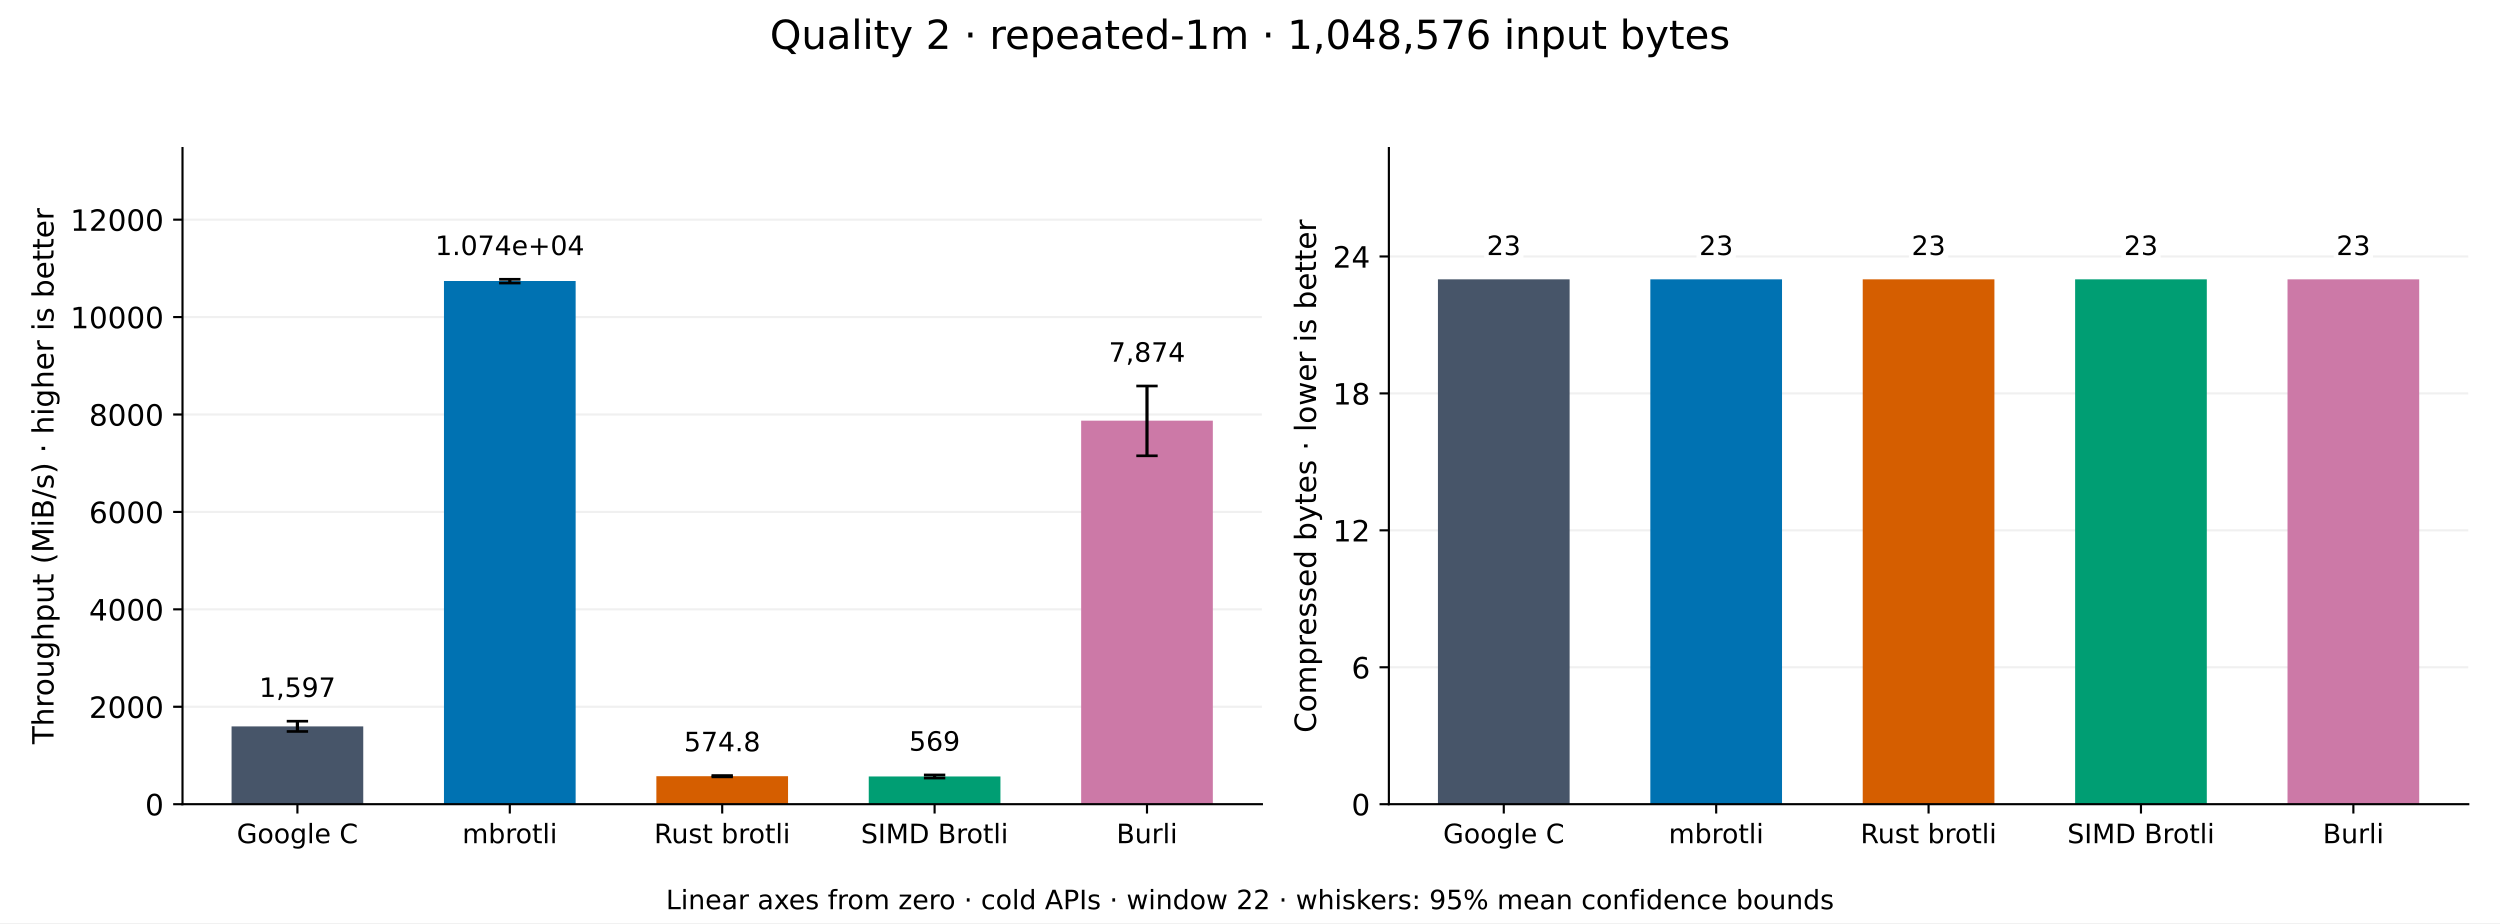
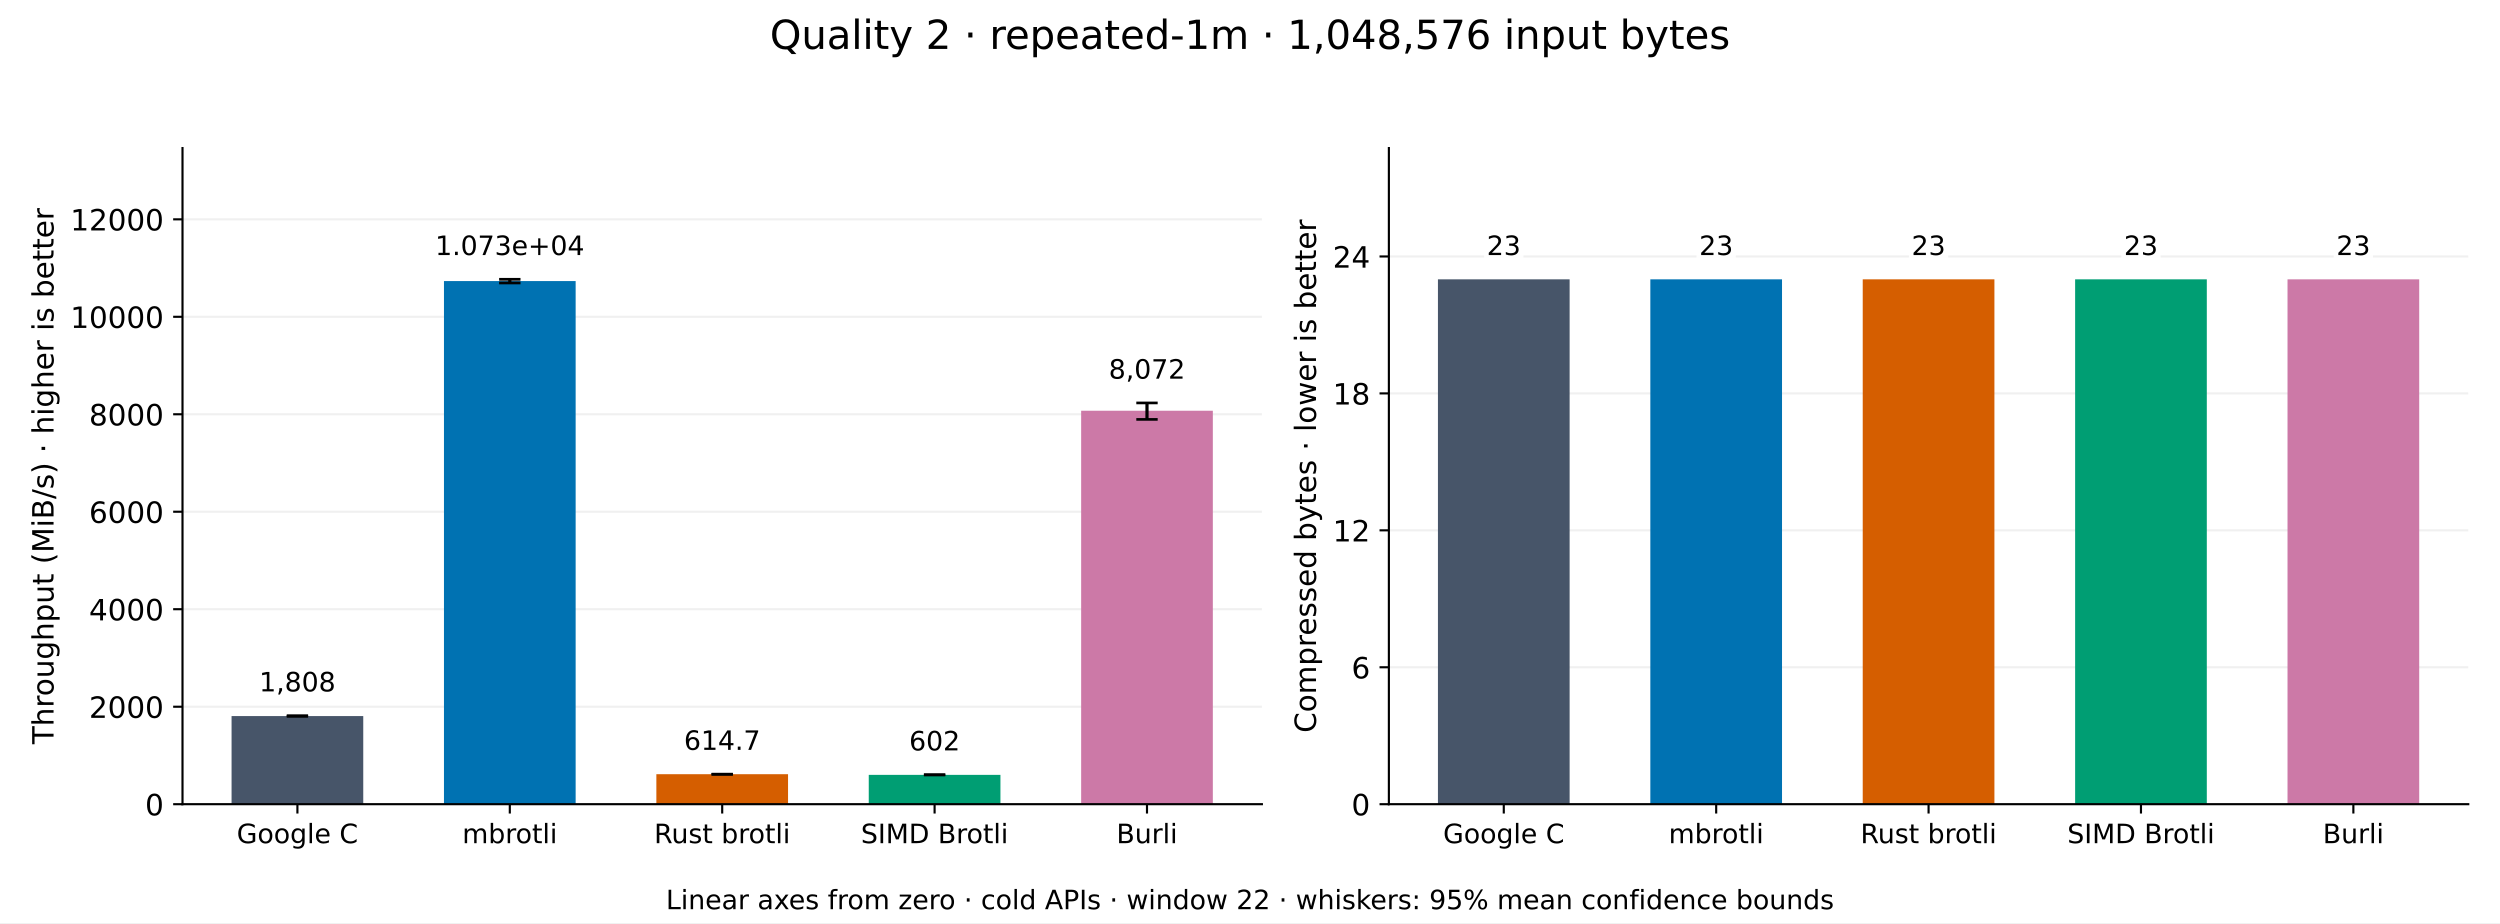
<svg xmlns="http://www.w3.org/2000/svg" xmlns:xlink="http://www.w3.org/1999/xlink" width="936pt" height="345.6pt" viewBox="0 0 936 345.6" version="1.1">
  <defs>
    <style type="text/css">*{stroke-linejoin: round; stroke-linecap: butt}</style>
  </defs>
  <g id="figure_1">
    <g id="patch_1">
      <path d="M 0 345.6 L 936 345.6 L 936 0 L 0 0 z " style="fill: #ffffff" />
    </g>
    <g id="axes_1">
      <g id="patch_2">
        <path d="M 68.33 301.088 L 472.455 301.088 L 472.455 55.44 L 68.33 55.44 z " style="fill: #ffffff" />
      </g>
      <g id="matplotlib.axis_1">
        <g id="xtick_1">
          <g id="line2d_1">
            <defs>
              <path id="m3d63aaa0ea" d="M 0 0 L 0 3.5 " style="stroke: #000000; stroke-width: 0.8" />
            </defs>
            <g>
              <use xlink:href="#m3d63aaa0ea" x="111.351" y="301.088" style="stroke: #000000; stroke-width: 0.8" />
            </g>
          </g>
          <g id="text_1">
            <text style="font-size: 10px; font-family: 'DejaVu Sans', 'Bitstream Vera Sans', 'Computer Modern Sans Serif', 'Lucida Grande', 'Verdana', 'Geneva', 'Lucid', 'Arial', 'Helvetica', 'Avant Garde', sans-serif; text-anchor: middle" x="111.351" y="315.686" transform="rotate(-0 111.3508 315.6864)">Google C</text>
          </g>
        </g>
        <g id="xtick_2">
          <g id="line2d_2">
            <g>
              <use xlink:href="#m3d63aaa0ea" x="190.872" y="301.088" style="stroke: #000000; stroke-width: 0.8" />
            </g>
          </g>
          <g id="text_2">
            <text style="font-size: 10px; font-family: 'DejaVu Sans', 'Bitstream Vera Sans', 'Computer Modern Sans Serif', 'Lucida Grande', 'Verdana', 'Geneva', 'Lucid', 'Arial', 'Helvetica', 'Avant Garde', sans-serif; text-anchor: middle" x="190.872" y="315.686" transform="rotate(-0 190.8716 315.6864)">mbrotli</text>
          </g>
        </g>
        <g id="xtick_3">
          <g id="line2d_3">
            <g>
              <use xlink:href="#m3d63aaa0ea" x="270.392" y="301.088" style="stroke: #000000; stroke-width: 0.8" />
            </g>
          </g>
          <g id="text_3">
            <text style="font-size: 10px; font-family: 'DejaVu Sans', 'Bitstream Vera Sans', 'Computer Modern Sans Serif', 'Lucida Grande', 'Verdana', 'Geneva', 'Lucid', 'Arial', 'Helvetica', 'Avant Garde', sans-serif; text-anchor: middle" x="270.392" y="315.686" transform="rotate(-0 270.3925 315.6864)">Rust brotli</text>
          </g>
        </g>
        <g id="xtick_4">
          <g id="line2d_4">
            <g>
              <use xlink:href="#m3d63aaa0ea" x="349.913" y="301.088" style="stroke: #000000; stroke-width: 0.8" />
            </g>
          </g>
          <g id="text_4">
            <text style="font-size: 10px; font-family: 'DejaVu Sans', 'Bitstream Vera Sans', 'Computer Modern Sans Serif', 'Lucida Grande', 'Verdana', 'Geneva', 'Lucid', 'Arial', 'Helvetica', 'Avant Garde', sans-serif; text-anchor: middle" x="349.913" y="315.686" transform="rotate(-0 349.9134 315.6864)">SIMD Brotli</text>
          </g>
        </g>
        <g id="xtick_5">
          <g id="line2d_5">
            <g>
              <use xlink:href="#m3d63aaa0ea" x="429.434" y="301.088" style="stroke: #000000; stroke-width: 0.8" />
            </g>
          </g>
          <g id="text_5">
            <text style="font-size: 10px; font-family: 'DejaVu Sans', 'Bitstream Vera Sans', 'Computer Modern Sans Serif', 'Lucida Grande', 'Verdana', 'Geneva', 'Lucid', 'Arial', 'Helvetica', 'Avant Garde', sans-serif; text-anchor: middle" x="429.434" y="315.686" transform="rotate(-0 429.4342 315.6864)">Burli</text>
          </g>
        </g>
      </g>
      <g id="matplotlib.axis_2">
        <g id="ytick_1">
          <g id="line2d_6">
            <path d="M 68.33 301.088 L 472.455 301.088 " clip-path="url(#pef6c28fa15)" style="fill: none; stroke: #b0b0b0; stroke-opacity: 0.18; stroke-width: 0.8; stroke-linecap: square" />
          </g>
          <g id="line2d_7">
            <defs>
              <path id="mb6c034703b" d="M 0 0 L -3.5 0 " style="stroke: #000000; stroke-width: 0.8" />
            </defs>
            <g>
              <use xlink:href="#mb6c034703b" x="68.33" y="301.088" style="stroke: #000000; stroke-width: 0.8" />
            </g>
          </g>
          <g id="text_6">
            <text style="font-size: 11px; font-family: 'DejaVu Sans', 'Bitstream Vera Sans', 'Computer Modern Sans Serif', 'Lucida Grande', 'Verdana', 'Geneva', 'Lucid', 'Arial', 'Helvetica', 'Avant Garde', sans-serif; text-anchor: end" x="61.33" y="305.267" transform="rotate(-0 61.33 305.2671)">0</text>
          </g>
        </g>
        <g id="ytick_2">
          <g id="line2d_8">
-             <path d="M 68.33 264.613 L 472.455 264.613 " clip-path="url(#pef6c28fa15)" style="fill: none; stroke: #b0b0b0; stroke-opacity: 0.18; stroke-width: 0.8; stroke-linecap: square" />
+             <path d="M 68.33 264.591 L 472.455 264.591 " clip-path="url(#pef6c28fa15)" style="fill: none; stroke: #b0b0b0; stroke-opacity: 0.18; stroke-width: 0.8; stroke-linecap: square" />
          </g>
          <g id="line2d_9">
            <g>
-               <use xlink:href="#mb6c034703b" x="68.33" y="264.613" style="stroke: #000000; stroke-width: 0.8" />
+               <use xlink:href="#mb6c034703b" x="68.33" y="264.591" style="stroke: #000000; stroke-width: 0.8" />
            </g>
          </g>
          <g id="text_7">
-             <text style="font-size: 11px; font-family: 'DejaVu Sans', 'Bitstream Vera Sans', 'Computer Modern Sans Serif', 'Lucida Grande', 'Verdana', 'Geneva', 'Lucid', 'Arial', 'Helvetica', 'Avant Garde', sans-serif; text-anchor: end" x="61.33" y="268.792" transform="rotate(-0 61.33 268.7924)">2000</text>
+             <text style="font-size: 11px; font-family: 'DejaVu Sans', 'Bitstream Vera Sans', 'Computer Modern Sans Serif', 'Lucida Grande', 'Verdana', 'Geneva', 'Lucid', 'Arial', 'Helvetica', 'Avant Garde', sans-serif; text-anchor: end" x="61.33" y="268.77" transform="rotate(-0 61.33 268.7703)">2000</text>
          </g>
        </g>
        <g id="ytick_3">
          <g id="line2d_10">
-             <path d="M 68.33 228.139 L 472.455 228.139 " clip-path="url(#pef6c28fa15)" style="fill: none; stroke: #b0b0b0; stroke-opacity: 0.18; stroke-width: 0.8; stroke-linecap: square" />
+             <path d="M 68.33 228.094 L 472.455 228.094 " clip-path="url(#pef6c28fa15)" style="fill: none; stroke: #b0b0b0; stroke-opacity: 0.18; stroke-width: 0.8; stroke-linecap: square" />
          </g>
          <g id="line2d_11">
            <g>
-               <use xlink:href="#mb6c034703b" x="68.33" y="228.139" style="stroke: #000000; stroke-width: 0.8" />
+               <use xlink:href="#mb6c034703b" x="68.33" y="228.094" style="stroke: #000000; stroke-width: 0.8" />
            </g>
          </g>
          <g id="text_8">
-             <text style="font-size: 11px; font-family: 'DejaVu Sans', 'Bitstream Vera Sans', 'Computer Modern Sans Serif', 'Lucida Grande', 'Verdana', 'Geneva', 'Lucid', 'Arial', 'Helvetica', 'Avant Garde', sans-serif; text-anchor: end" x="61.33" y="232.318" transform="rotate(-0 61.33 232.3176)">4000</text>
+             <text style="font-size: 11px; font-family: 'DejaVu Sans', 'Bitstream Vera Sans', 'Computer Modern Sans Serif', 'Lucida Grande', 'Verdana', 'Geneva', 'Lucid', 'Arial', 'Helvetica', 'Avant Garde', sans-serif; text-anchor: end" x="61.33" y="232.273" transform="rotate(-0 61.33 232.2735)">4000</text>
          </g>
        </g>
        <g id="ytick_4">
          <g id="line2d_12">
-             <path d="M 68.33 191.664 L 472.455 191.664 " clip-path="url(#pef6c28fa15)" style="fill: none; stroke: #b0b0b0; stroke-opacity: 0.18; stroke-width: 0.8; stroke-linecap: square" />
+             <path d="M 68.33 191.597 L 472.455 191.597 " clip-path="url(#pef6c28fa15)" style="fill: none; stroke: #b0b0b0; stroke-opacity: 0.18; stroke-width: 0.8; stroke-linecap: square" />
          </g>
          <g id="line2d_13">
            <g>
-               <use xlink:href="#mb6c034703b" x="68.33" y="191.664" style="stroke: #000000; stroke-width: 0.8" />
+               <use xlink:href="#mb6c034703b" x="68.33" y="191.597" style="stroke: #000000; stroke-width: 0.8" />
            </g>
          </g>
          <g id="text_9">
-             <text style="font-size: 11px; font-family: 'DejaVu Sans', 'Bitstream Vera Sans', 'Computer Modern Sans Serif', 'Lucida Grande', 'Verdana', 'Geneva', 'Lucid', 'Arial', 'Helvetica', 'Avant Garde', sans-serif; text-anchor: end" x="61.33" y="195.843" transform="rotate(-0 61.33 195.8429)">6000</text>
+             <text style="font-size: 11px; font-family: 'DejaVu Sans', 'Bitstream Vera Sans', 'Computer Modern Sans Serif', 'Lucida Grande', 'Verdana', 'Geneva', 'Lucid', 'Arial', 'Helvetica', 'Avant Garde', sans-serif; text-anchor: end" x="61.33" y="195.777" transform="rotate(-0 61.33 195.7766)">6000</text>
          </g>
        </g>
        <g id="ytick_5">
          <g id="line2d_14">
-             <path d="M 68.33 155.189 L 472.455 155.189 " clip-path="url(#pef6c28fa15)" style="fill: none; stroke: #b0b0b0; stroke-opacity: 0.18; stroke-width: 0.8; stroke-linecap: square" />
+             <path d="M 68.33 155.101 L 472.455 155.101 " clip-path="url(#pef6c28fa15)" style="fill: none; stroke: #b0b0b0; stroke-opacity: 0.18; stroke-width: 0.8; stroke-linecap: square" />
          </g>
          <g id="line2d_15">
            <g>
-               <use xlink:href="#mb6c034703b" x="68.33" y="155.189" style="stroke: #000000; stroke-width: 0.8" />
+               <use xlink:href="#mb6c034703b" x="68.33" y="155.101" style="stroke: #000000; stroke-width: 0.8" />
            </g>
          </g>
          <g id="text_10">
-             <text style="font-size: 11px; font-family: 'DejaVu Sans', 'Bitstream Vera Sans', 'Computer Modern Sans Serif', 'Lucida Grande', 'Verdana', 'Geneva', 'Lucid', 'Arial', 'Helvetica', 'Avant Garde', sans-serif; text-anchor: end" x="61.33" y="159.368" transform="rotate(-0 61.33 159.3681)">8000</text>
+             <text style="font-size: 11px; font-family: 'DejaVu Sans', 'Bitstream Vera Sans', 'Computer Modern Sans Serif', 'Lucida Grande', 'Verdana', 'Geneva', 'Lucid', 'Arial', 'Helvetica', 'Avant Garde', sans-serif; text-anchor: end" x="61.33" y="159.28" transform="rotate(-0 61.33 159.2798)">8000</text>
          </g>
        </g>
        <g id="ytick_6">
          <g id="line2d_16">
-             <path d="M 68.33 118.714 L 472.455 118.714 " clip-path="url(#pef6c28fa15)" style="fill: none; stroke: #b0b0b0; stroke-opacity: 0.18; stroke-width: 0.8; stroke-linecap: square" />
+             <path d="M 68.33 118.604 L 472.455 118.604 " clip-path="url(#pef6c28fa15)" style="fill: none; stroke: #b0b0b0; stroke-opacity: 0.18; stroke-width: 0.8; stroke-linecap: square" />
          </g>
          <g id="line2d_17">
            <g>
-               <use xlink:href="#mb6c034703b" x="68.33" y="118.714" style="stroke: #000000; stroke-width: 0.8" />
+               <use xlink:href="#mb6c034703b" x="68.33" y="118.604" style="stroke: #000000; stroke-width: 0.8" />
            </g>
          </g>
          <g id="text_11">
-             <text style="font-size: 11px; font-family: 'DejaVu Sans', 'Bitstream Vera Sans', 'Computer Modern Sans Serif', 'Lucida Grande', 'Verdana', 'Geneva', 'Lucid', 'Arial', 'Helvetica', 'Avant Garde', sans-serif; text-anchor: end" x="61.33" y="122.893" transform="rotate(-0 61.33 122.8934)">10000</text>
+             <text style="font-size: 11px; font-family: 'DejaVu Sans', 'Bitstream Vera Sans', 'Computer Modern Sans Serif', 'Lucida Grande', 'Verdana', 'Geneva', 'Lucid', 'Arial', 'Helvetica', 'Avant Garde', sans-serif; text-anchor: end" x="61.33" y="122.783" transform="rotate(-0 61.33 122.7829)">10000</text>
          </g>
        </g>
        <g id="ytick_7">
          <g id="line2d_18">
-             <path d="M 68.33 82.24 L 472.455 82.24 " clip-path="url(#pef6c28fa15)" style="fill: none; stroke: #b0b0b0; stroke-opacity: 0.18; stroke-width: 0.8; stroke-linecap: square" />
+             <path d="M 68.33 82.107 L 472.455 82.107 " clip-path="url(#pef6c28fa15)" style="fill: none; stroke: #b0b0b0; stroke-opacity: 0.18; stroke-width: 0.8; stroke-linecap: square" />
          </g>
          <g id="line2d_19">
            <g>
-               <use xlink:href="#mb6c034703b" x="68.33" y="82.24" style="stroke: #000000; stroke-width: 0.8" />
+               <use xlink:href="#mb6c034703b" x="68.33" y="82.107" style="stroke: #000000; stroke-width: 0.8" />
            </g>
          </g>
          <g id="text_12">
-             <text style="font-size: 11px; font-family: 'DejaVu Sans', 'Bitstream Vera Sans', 'Computer Modern Sans Serif', 'Lucida Grande', 'Verdana', 'Geneva', 'Lucid', 'Arial', 'Helvetica', 'Avant Garde', sans-serif; text-anchor: end" x="61.33" y="86.419" transform="rotate(-0 61.33 86.41865)">12000</text>
+             <text style="font-size: 11px; font-family: 'DejaVu Sans', 'Bitstream Vera Sans', 'Computer Modern Sans Serif', 'Lucida Grande', 'Verdana', 'Geneva', 'Lucid', 'Arial', 'Helvetica', 'Avant Garde', sans-serif; text-anchor: end" x="61.33" y="86.286" transform="rotate(-0 61.33 86.2861)">12000</text>
          </g>
        </g>
        <g id="text_13">
          <text style="font-size: 11px; font-family: 'DejaVu Sans', 'Bitstream Vera Sans', 'Computer Modern Sans Serif', 'Lucida Grande', 'Verdana', 'Geneva', 'Lucid', 'Arial', 'Helvetica', 'Avant Garde', sans-serif; text-anchor: middle" x="20.049" y="178.264" transform="rotate(-90 20.04859 178.264)">Throughput (MiB/s) · higher is better</text>
        </g>
      </g>
      <g id="patch_3">
-         <path d="M 86.699 301.088 L 136.002 301.088 L 136.002 271.957 L 86.699 271.957 z " clip-path="url(#pef6c28fa15)" style="fill: #475569" />
+         <path d="M 86.699 301.088 L 136.002 301.088 L 136.002 268.086 L 86.699 268.086 z " clip-path="url(#pef6c28fa15)" style="fill: #475569" />
      </g>
      <g id="patch_4">
-         <path d="M 166.22 301.088 L 215.523 301.088 L 215.523 105.196 L 166.22 105.196 z " clip-path="url(#pef6c28fa15)" style="fill: #0072b2" />
+         <path d="M 166.22 301.088 L 215.523 301.088 L 215.523 105.232 L 166.22 105.232 z " clip-path="url(#pef6c28fa15)" style="fill: #0072b2" />
      </g>
      <g id="patch_5">
-         <path d="M 245.741 301.088 L 295.044 301.088 L 295.044 290.606 L 245.741 290.606 z " clip-path="url(#pef6c28fa15)" style="fill: #d55e00" />
+         <path d="M 245.741 301.088 L 295.044 301.088 L 295.044 289.871 L 245.741 289.871 z " clip-path="url(#pef6c28fa15)" style="fill: #d55e00" />
      </g>
      <g id="patch_6">
-         <path d="M 325.262 301.088 L 374.565 301.088 L 374.565 290.711 L 325.262 290.711 z " clip-path="url(#pef6c28fa15)" style="fill: #009e73" />
+         <path d="M 325.262 301.088 L 374.565 301.088 L 374.565 290.102 L 325.262 290.102 z " clip-path="url(#pef6c28fa15)" style="fill: #009e73" />
      </g>
      <g id="patch_7">
-         <path d="M 404.783 301.088 L 454.086 301.088 L 454.086 157.489 L 404.783 157.489 z " clip-path="url(#pef6c28fa15)" style="fill: #cc79a7" />
+         <path d="M 404.783 301.088 L 454.086 301.088 L 454.086 153.786 L 404.783 153.786 z " clip-path="url(#pef6c28fa15)" style="fill: #cc79a7" />
      </g>
      <g id="LineCollection_1">
-         <path d="M 111.351 273.854 L 111.351 270.023 " clip-path="url(#pef6c28fa15)" style="fill: none; stroke: #000000; stroke-width: 1.2" />
-         <path d="M 190.872 105.989 L 190.872 104.57 " clip-path="url(#pef6c28fa15)" style="fill: none; stroke: #000000; stroke-width: 1.2" />
-         <path d="M 270.392 290.865 L 270.392 290.361 " clip-path="url(#pef6c28fa15)" style="fill: none; stroke: #000000; stroke-width: 1.2" />
-         <path d="M 349.913 291.296 L 349.913 290.146 " clip-path="url(#pef6c28fa15)" style="fill: none; stroke: #000000; stroke-width: 1.2" />
-         <path d="M 429.434 170.655 L 429.434 144.528 " clip-path="url(#pef6c28fa15)" style="fill: none; stroke: #000000; stroke-width: 1.2" />
+         <path d="M 111.351 268.232 L 111.351 267.946 " clip-path="url(#pef6c28fa15)" style="fill: none; stroke: #000000; stroke-width: 1.2" />
+         <path d="M 190.872 105.943 L 190.872 104.57 " clip-path="url(#pef6c28fa15)" style="fill: none; stroke: #000000; stroke-width: 1.2" />
+         <path d="M 270.392 289.913 L 270.392 289.832 " clip-path="url(#pef6c28fa15)" style="fill: none; stroke: #000000; stroke-width: 1.2" />
+         <path d="M 349.913 290.17 L 349.913 290.037 " clip-path="url(#pef6c28fa15)" style="fill: none; stroke: #000000; stroke-width: 1.2" />
+         <path d="M 429.434 157.032 L 429.434 150.853 " clip-path="url(#pef6c28fa15)" style="fill: none; stroke: #000000; stroke-width: 1.2" />
      </g>
      <g id="line2d_20">
        <defs>
          <path id="ma4d3aa00d3" d="M 4 0 L -4 -0 " style="stroke: #000000" />
        </defs>
        <g clip-path="url(#pef6c28fa15)">
-           <use xlink:href="#ma4d3aa00d3" x="111.351" y="273.854" style="fill: #1f77b4; stroke: #000000" />
-           <use xlink:href="#ma4d3aa00d3" x="190.872" y="105.989" style="fill: #1f77b4; stroke: #000000" />
-           <use xlink:href="#ma4d3aa00d3" x="270.392" y="290.865" style="fill: #1f77b4; stroke: #000000" />
-           <use xlink:href="#ma4d3aa00d3" x="349.913" y="291.296" style="fill: #1f77b4; stroke: #000000" />
-           <use xlink:href="#ma4d3aa00d3" x="429.434" y="170.655" style="fill: #1f77b4; stroke: #000000" />
+           <use xlink:href="#ma4d3aa00d3" x="111.351" y="268.232" style="fill: #1f77b4; stroke: #000000" />
+           <use xlink:href="#ma4d3aa00d3" x="190.872" y="105.943" style="fill: #1f77b4; stroke: #000000" />
+           <use xlink:href="#ma4d3aa00d3" x="270.392" y="289.913" style="fill: #1f77b4; stroke: #000000" />
+           <use xlink:href="#ma4d3aa00d3" x="349.913" y="290.17" style="fill: #1f77b4; stroke: #000000" />
+           <use xlink:href="#ma4d3aa00d3" x="429.434" y="157.032" style="fill: #1f77b4; stroke: #000000" />
        </g>
      </g>
      <g id="line2d_21">
        <g clip-path="url(#pef6c28fa15)">
-           <use xlink:href="#ma4d3aa00d3" x="111.351" y="270.023" style="fill: #1f77b4; stroke: #000000" />
+           <use xlink:href="#ma4d3aa00d3" x="111.351" y="267.946" style="fill: #1f77b4; stroke: #000000" />
          <use xlink:href="#ma4d3aa00d3" x="190.872" y="104.57" style="fill: #1f77b4; stroke: #000000" />
-           <use xlink:href="#ma4d3aa00d3" x="270.392" y="290.361" style="fill: #1f77b4; stroke: #000000" />
-           <use xlink:href="#ma4d3aa00d3" x="349.913" y="290.146" style="fill: #1f77b4; stroke: #000000" />
-           <use xlink:href="#ma4d3aa00d3" x="429.434" y="144.528" style="fill: #1f77b4; stroke: #000000" />
+           <use xlink:href="#ma4d3aa00d3" x="270.392" y="289.832" style="fill: #1f77b4; stroke: #000000" />
+           <use xlink:href="#ma4d3aa00d3" x="349.913" y="290.037" style="fill: #1f77b4; stroke: #000000" />
+           <use xlink:href="#ma4d3aa00d3" x="429.434" y="150.853" style="fill: #1f77b4; stroke: #000000" />
        </g>
      </g>
      <g id="patch_8">
        <path d="M 68.33 301.088 L 68.33 55.44 " style="fill: none; stroke: #000000; stroke-width: 0.8; stroke-linejoin: miter; stroke-linecap: square" />
      </g>
      <g id="patch_9">
        <path d="M 68.33 301.088 L 472.455 301.088 " style="fill: none; stroke: #000000; stroke-width: 0.8; stroke-linejoin: miter; stroke-linecap: square" />
      </g>
      <g id="text_14">
        <g id="patch_10">
-           <path d="M 96.037 264.023 L 126.665 264.023 L 126.665 252.345 L 96.037 252.345 z " style="fill: #ffffff; opacity: 0.9" />
-         </g>
-         <text style="font-size: 10px; font-family: 'DejaVu Sans', 'Bitstream Vera Sans', 'Computer Modern Sans Serif', 'Lucida Grande', 'Verdana', 'Geneva', 'Lucid', 'Arial', 'Helvetica', 'Avant Garde', sans-serif; text-anchor: middle" x="111.351" y="260.943" transform="rotate(-0 111.3508 260.9434)">1,597</text>
+           <path d="M 96.037 261.946 L 126.665 261.946 L 126.665 250.268 L 96.037 250.268 z " style="fill: #ffffff; opacity: 0.9" />
+         </g>
+         <text style="font-size: 10px; font-family: 'DejaVu Sans', 'Bitstream Vera Sans', 'Computer Modern Sans Serif', 'Lucida Grande', 'Verdana', 'Geneva', 'Lucid', 'Arial', 'Helvetica', 'Avant Garde', sans-serif; text-anchor: middle" x="111.351" y="258.867" transform="rotate(-0 111.3508 258.8666)">1,808</text>
      </g>
      <g id="text_15">
        <g id="patch_11">
          <path d="M 161.929 98.57 L 219.815 98.57 L 219.815 86.891 L 161.929 86.891 z " style="fill: #ffffff; opacity: 0.9" />
        </g>
-         <text style="font-size: 10px; font-family: 'DejaVu Sans', 'Bitstream Vera Sans', 'Computer Modern Sans Serif', 'Lucida Grande', 'Verdana', 'Geneva', 'Lucid', 'Arial', 'Helvetica', 'Avant Garde', sans-serif; text-anchor: middle" x="190.872" y="95.49" transform="rotate(-0 190.8716 95.48991)">1.074e+04</text>
+         <text style="font-size: 10px; font-family: 'DejaVu Sans', 'Bitstream Vera Sans', 'Computer Modern Sans Serif', 'Lucida Grande', 'Verdana', 'Geneva', 'Lucid', 'Arial', 'Helvetica', 'Avant Garde', sans-serif; text-anchor: middle" x="190.872" y="95.49" transform="rotate(-0 190.8716 95.48991)">1.073e+04</text>
      </g>
      <g id="text_16">
        <g id="patch_12">
-           <path d="M 255.078 284.361 L 285.707 284.361 L 285.707 272.682 L 255.078 272.682 z " style="fill: #ffffff; opacity: 0.9" />
-         </g>
-         <text style="font-size: 10px; font-family: 'DejaVu Sans', 'Bitstream Vera Sans', 'Computer Modern Sans Serif', 'Lucida Grande', 'Verdana', 'Geneva', 'Lucid', 'Arial', 'Helvetica', 'Avant Garde', sans-serif; text-anchor: middle" x="270.392" y="281.281" transform="rotate(-0 270.3925 281.2809)">574.8</text>
+           <path d="M 255.078 283.832 L 285.707 283.832 L 285.707 272.154 L 255.078 272.154 z " style="fill: #ffffff; opacity: 0.9" />
+         </g>
+         <text style="font-size: 10px; font-family: 'DejaVu Sans', 'Bitstream Vera Sans', 'Computer Modern Sans Serif', 'Lucida Grande', 'Verdana', 'Geneva', 'Lucid', 'Arial', 'Helvetica', 'Avant Garde', sans-serif; text-anchor: middle" x="270.392" y="280.752" transform="rotate(-0 270.3925 280.752)">614.7</text>
      </g>
      <g id="text_17">
        <g id="patch_13">
-           <path d="M 339.37 284.146 L 360.457 284.146 L 360.457 272.468 L 339.37 272.468 z " style="fill: #ffffff; opacity: 0.9" />
-         </g>
-         <text style="font-size: 10px; font-family: 'DejaVu Sans', 'Bitstream Vera Sans', 'Computer Modern Sans Serif', 'Lucida Grande', 'Verdana', 'Geneva', 'Lucid', 'Arial', 'Helvetica', 'Avant Garde', sans-serif; text-anchor: middle" x="349.913" y="281.067" transform="rotate(-0 349.9134 281.0667)">569</text>
+           <path d="M 339.37 284.037 L 360.457 284.037 L 360.457 272.359 L 339.37 272.359 z " style="fill: #ffffff; opacity: 0.9" />
+         </g>
+         <text style="font-size: 10px; font-family: 'DejaVu Sans', 'Bitstream Vera Sans', 'Computer Modern Sans Serif', 'Lucida Grande', 'Verdana', 'Geneva', 'Lucid', 'Arial', 'Helvetica', 'Avant Garde', sans-serif; text-anchor: middle" x="349.913" y="280.958" transform="rotate(-0 349.9134 280.9576)">602</text>
      </g>
      <g id="text_18">
        <g id="patch_14">
-           <path d="M 414.12 138.528 L 444.748 138.528 L 444.748 126.849 L 414.12 126.849 z " style="fill: #ffffff; opacity: 0.9" />
-         </g>
-         <text style="font-size: 10px; font-family: 'DejaVu Sans', 'Bitstream Vera Sans', 'Computer Modern Sans Serif', 'Lucida Grande', 'Verdana', 'Geneva', 'Lucid', 'Arial', 'Helvetica', 'Avant Garde', sans-serif; text-anchor: middle" x="429.434" y="135.448" transform="rotate(-0 429.4342 135.4479)">7,874</text>
+           <path d="M 414.12 144.853 L 444.748 144.853 L 444.748 133.175 L 414.12 133.175 z " style="fill: #ffffff; opacity: 0.9" />
+         </g>
+         <text style="font-size: 10px; font-family: 'DejaVu Sans', 'Bitstream Vera Sans', 'Computer Modern Sans Serif', 'Lucida Grande', 'Verdana', 'Geneva', 'Lucid', 'Arial', 'Helvetica', 'Avant Garde', sans-serif; text-anchor: middle" x="429.434" y="141.774" transform="rotate(-0 429.4342 141.7737)">8,072</text>
      </g>
    </g>
    <g id="axes_2">
      <g id="patch_15">
        <path d="M 519.995 301.088 L 924.12 301.088 L 924.12 55.44 L 519.995 55.44 z " style="fill: #ffffff" />
      </g>
      <g id="matplotlib.axis_3">
        <g id="xtick_6">
          <g id="line2d_22">
            <g>
              <use xlink:href="#m3d63aaa0ea" x="563.016" y="301.088" style="stroke: #000000; stroke-width: 0.8" />
            </g>
          </g>
          <g id="text_19">
            <text style="font-size: 10px; font-family: 'DejaVu Sans', 'Bitstream Vera Sans', 'Computer Modern Sans Serif', 'Lucida Grande', 'Verdana', 'Geneva', 'Lucid', 'Arial', 'Helvetica', 'Avant Garde', sans-serif; text-anchor: middle" x="563.016" y="315.686" transform="rotate(-0 563.0158 315.6864)">Google C</text>
          </g>
        </g>
        <g id="xtick_7">
          <g id="line2d_23">
            <g>
              <use xlink:href="#m3d63aaa0ea" x="642.537" y="301.088" style="stroke: #000000; stroke-width: 0.8" />
            </g>
          </g>
          <g id="text_20">
            <text style="font-size: 10px; font-family: 'DejaVu Sans', 'Bitstream Vera Sans', 'Computer Modern Sans Serif', 'Lucida Grande', 'Verdana', 'Geneva', 'Lucid', 'Arial', 'Helvetica', 'Avant Garde', sans-serif; text-anchor: middle" x="642.537" y="315.686" transform="rotate(-0 642.5366 315.6864)">mbrotli</text>
          </g>
        </g>
        <g id="xtick_8">
          <g id="line2d_24">
            <g>
              <use xlink:href="#m3d63aaa0ea" x="722.058" y="301.088" style="stroke: #000000; stroke-width: 0.8" />
            </g>
          </g>
          <g id="text_21">
            <text style="font-size: 10px; font-family: 'DejaVu Sans', 'Bitstream Vera Sans', 'Computer Modern Sans Serif', 'Lucida Grande', 'Verdana', 'Geneva', 'Lucid', 'Arial', 'Helvetica', 'Avant Garde', sans-serif; text-anchor: middle" x="722.058" y="315.686" transform="rotate(-0 722.0575 315.6864)">Rust brotli</text>
          </g>
        </g>
        <g id="xtick_9">
          <g id="line2d_25">
            <g>
              <use xlink:href="#m3d63aaa0ea" x="801.578" y="301.088" style="stroke: #000000; stroke-width: 0.8" />
            </g>
          </g>
          <g id="text_22">
            <text style="font-size: 10px; font-family: 'DejaVu Sans', 'Bitstream Vera Sans', 'Computer Modern Sans Serif', 'Lucida Grande', 'Verdana', 'Geneva', 'Lucid', 'Arial', 'Helvetica', 'Avant Garde', sans-serif; text-anchor: middle" x="801.578" y="315.686" transform="rotate(-0 801.5784 315.6864)">SIMD Brotli</text>
          </g>
        </g>
        <g id="xtick_10">
          <g id="line2d_26">
            <g>
              <use xlink:href="#m3d63aaa0ea" x="881.099" y="301.088" style="stroke: #000000; stroke-width: 0.8" />
            </g>
          </g>
          <g id="text_23">
            <text style="font-size: 10px; font-family: 'DejaVu Sans', 'Bitstream Vera Sans', 'Computer Modern Sans Serif', 'Lucida Grande', 'Verdana', 'Geneva', 'Lucid', 'Arial', 'Helvetica', 'Avant Garde', sans-serif; text-anchor: middle" x="881.099" y="315.686" transform="rotate(-0 881.0992 315.6864)">Burli</text>
          </g>
        </g>
      </g>
      <g id="matplotlib.axis_4">
        <g id="ytick_8">
          <g id="line2d_27">
            <path d="M 519.995 301.088 L 924.12 301.088 " clip-path="url(#p416297d21b)" style="fill: none; stroke: #b0b0b0; stroke-opacity: 0.18; stroke-width: 0.8; stroke-linecap: square" />
          </g>
          <g id="line2d_28">
            <g>
              <use xlink:href="#mb6c034703b" x="519.995" y="301.088" style="stroke: #000000; stroke-width: 0.8" />
            </g>
          </g>
          <g id="text_24">
            <text style="font-size: 11px; font-family: 'DejaVu Sans', 'Bitstream Vera Sans', 'Computer Modern Sans Serif', 'Lucida Grande', 'Verdana', 'Geneva', 'Lucid', 'Arial', 'Helvetica', 'Avant Garde', sans-serif; text-anchor: end" x="512.995" y="305.267" transform="rotate(-0 512.995 305.2671)">0</text>
          </g>
        </g>
        <g id="ytick_9">
          <g id="line2d_29">
            <path d="M 519.995 249.822 L 924.12 249.822 " clip-path="url(#p416297d21b)" style="fill: none; stroke: #b0b0b0; stroke-opacity: 0.18; stroke-width: 0.8; stroke-linecap: square" />
          </g>
          <g id="line2d_30">
            <g>
              <use xlink:href="#mb6c034703b" x="519.995" y="249.822" style="stroke: #000000; stroke-width: 0.8" />
            </g>
          </g>
          <g id="text_25">
            <text style="font-size: 11px; font-family: 'DejaVu Sans', 'Bitstream Vera Sans', 'Computer Modern Sans Serif', 'Lucida Grande', 'Verdana', 'Geneva', 'Lucid', 'Arial', 'Helvetica', 'Avant Garde', sans-serif; text-anchor: end" x="512.995" y="254.001" transform="rotate(-0 512.995 254.0015)">6</text>
          </g>
        </g>
        <g id="ytick_10">
          <g id="line2d_31">
            <path d="M 519.995 198.557 L 924.12 198.557 " clip-path="url(#p416297d21b)" style="fill: none; stroke: #b0b0b0; stroke-opacity: 0.18; stroke-width: 0.8; stroke-linecap: square" />
          </g>
          <g id="line2d_32">
            <g>
              <use xlink:href="#mb6c034703b" x="519.995" y="198.557" style="stroke: #000000; stroke-width: 0.8" />
            </g>
          </g>
          <g id="text_26">
            <text style="font-size: 11px; font-family: 'DejaVu Sans', 'Bitstream Vera Sans', 'Computer Modern Sans Serif', 'Lucida Grande', 'Verdana', 'Geneva', 'Lucid', 'Arial', 'Helvetica', 'Avant Garde', sans-serif; text-anchor: end" x="512.995" y="202.736" transform="rotate(-0 512.995 202.7358)">12</text>
          </g>
        </g>
        <g id="ytick_11">
          <g id="line2d_33">
            <path d="M 519.995 147.291 L 924.12 147.291 " clip-path="url(#p416297d21b)" style="fill: none; stroke: #b0b0b0; stroke-opacity: 0.18; stroke-width: 0.8; stroke-linecap: square" />
          </g>
          <g id="line2d_34">
            <g>
              <use xlink:href="#mb6c034703b" x="519.995" y="147.291" style="stroke: #000000; stroke-width: 0.8" />
            </g>
          </g>
          <g id="text_27">
            <text style="font-size: 11px; font-family: 'DejaVu Sans', 'Bitstream Vera Sans', 'Computer Modern Sans Serif', 'Lucida Grande', 'Verdana', 'Geneva', 'Lucid', 'Arial', 'Helvetica', 'Avant Garde', sans-serif; text-anchor: end" x="512.995" y="151.47" transform="rotate(-0 512.995 151.4701)">18</text>
          </g>
        </g>
        <g id="ytick_12">
          <g id="line2d_35">
            <path d="M 519.995 96.025 L 924.12 96.025 " clip-path="url(#p416297d21b)" style="fill: none; stroke: #b0b0b0; stroke-opacity: 0.18; stroke-width: 0.8; stroke-linecap: square" />
          </g>
          <g id="line2d_36">
            <g>
              <use xlink:href="#mb6c034703b" x="519.995" y="96.025" style="stroke: #000000; stroke-width: 0.8" />
            </g>
          </g>
          <g id="text_28">
            <text style="font-size: 11px; font-family: 'DejaVu Sans', 'Bitstream Vera Sans', 'Computer Modern Sans Serif', 'Lucida Grande', 'Verdana', 'Geneva', 'Lucid', 'Arial', 'Helvetica', 'Avant Garde', sans-serif; text-anchor: end" x="512.995" y="100.204" transform="rotate(-0 512.995 100.2045)">24</text>
          </g>
        </g>
        <g id="text_29">
          <text style="font-size: 11px; font-family: 'DejaVu Sans', 'Bitstream Vera Sans', 'Computer Modern Sans Serif', 'Lucida Grande', 'Verdana', 'Geneva', 'Lucid', 'Arial', 'Helvetica', 'Avant Garde', sans-serif; text-anchor: middle" x="492.71" y="178.264" transform="rotate(-90 492.7098 178.264)">Compressed bytes · lower is better</text>
        </g>
      </g>
      <g id="patch_16">
        <path d="M 538.364 301.088 L 587.667 301.088 L 587.667 104.57 L 538.364 104.57 z " clip-path="url(#p416297d21b)" style="fill: #475569" />
      </g>
      <g id="patch_17">
        <path d="M 617.885 301.088 L 667.188 301.088 L 667.188 104.57 L 617.885 104.57 z " clip-path="url(#p416297d21b)" style="fill: #0072b2" />
      </g>
      <g id="patch_18">
        <path d="M 697.406 301.088 L 746.709 301.088 L 746.709 104.57 L 697.406 104.57 z " clip-path="url(#p416297d21b)" style="fill: #d55e00" />
      </g>
      <g id="patch_19">
        <path d="M 776.927 301.088 L 826.23 301.088 L 826.23 104.57 L 776.927 104.57 z " clip-path="url(#p416297d21b)" style="fill: #009e73" />
      </g>
      <g id="patch_20">
        <path d="M 856.448 301.088 L 905.751 301.088 L 905.751 104.57 L 856.448 104.57 z " clip-path="url(#p416297d21b)" style="fill: #cc79a7" />
      </g>
      <g id="patch_21">
        <path d="M 519.995 301.088 L 519.995 55.44 " style="fill: none; stroke: #000000; stroke-width: 0.8; stroke-linejoin: miter; stroke-linecap: square" />
      </g>
      <g id="patch_22">
        <path d="M 519.995 301.088 L 924.12 301.088 " style="fill: none; stroke: #000000; stroke-width: 0.8; stroke-linejoin: miter; stroke-linecap: square" />
      </g>
      <g id="text_30">
        <g id="patch_23">
          <path d="M 555.653 98.57 L 570.378 98.57 L 570.378 86.891 L 555.653 86.891 z " style="fill: #ffffff; opacity: 0.9" />
        </g>
        <text style="font-size: 10px; font-family: 'DejaVu Sans', 'Bitstream Vera Sans', 'Computer Modern Sans Serif', 'Lucida Grande', 'Verdana', 'Geneva', 'Lucid', 'Arial', 'Helvetica', 'Avant Garde', sans-serif; text-anchor: middle" x="563.016" y="95.49" transform="rotate(-0 563.0158 95.48991)">23</text>
      </g>
      <g id="text_31">
        <g id="patch_24">
          <path d="M 635.174 98.57 L 649.899 98.57 L 649.899 86.891 L 635.174 86.891 z " style="fill: #ffffff; opacity: 0.9" />
        </g>
        <text style="font-size: 10px; font-family: 'DejaVu Sans', 'Bitstream Vera Sans', 'Computer Modern Sans Serif', 'Lucida Grande', 'Verdana', 'Geneva', 'Lucid', 'Arial', 'Helvetica', 'Avant Garde', sans-serif; text-anchor: middle" x="642.537" y="95.49" transform="rotate(-0 642.5366 95.48991)">23</text>
      </g>
      <g id="text_32">
        <g id="patch_25">
          <path d="M 714.695 98.57 L 729.42 98.57 L 729.42 86.891 L 714.695 86.891 z " style="fill: #ffffff; opacity: 0.9" />
        </g>
        <text style="font-size: 10px; font-family: 'DejaVu Sans', 'Bitstream Vera Sans', 'Computer Modern Sans Serif', 'Lucida Grande', 'Verdana', 'Geneva', 'Lucid', 'Arial', 'Helvetica', 'Avant Garde', sans-serif; text-anchor: middle" x="722.058" y="95.49" transform="rotate(-0 722.0575 95.48991)">23</text>
      </g>
      <g id="text_33">
        <g id="patch_26">
          <path d="M 794.216 98.57 L 808.941 98.57 L 808.941 86.891 L 794.216 86.891 z " style="fill: #ffffff; opacity: 0.9" />
        </g>
        <text style="font-size: 10px; font-family: 'DejaVu Sans', 'Bitstream Vera Sans', 'Computer Modern Sans Serif', 'Lucida Grande', 'Verdana', 'Geneva', 'Lucid', 'Arial', 'Helvetica', 'Avant Garde', sans-serif; text-anchor: middle" x="801.578" y="95.49" transform="rotate(-0 801.5784 95.48991)">23</text>
      </g>
      <g id="text_34">
        <g id="patch_27">
          <path d="M 873.737 98.57 L 888.462 98.57 L 888.462 86.891 L 873.737 86.891 z " style="fill: #ffffff; opacity: 0.9" />
        </g>
        <text style="font-size: 10px; font-family: 'DejaVu Sans', 'Bitstream Vera Sans', 'Computer Modern Sans Serif', 'Lucida Grande', 'Verdana', 'Geneva', 'Lucid', 'Arial', 'Helvetica', 'Avant Garde', sans-serif; text-anchor: middle" x="881.099" y="95.49" transform="rotate(-0 881.0992 95.48991)">23</text>
      </g>
    </g>
    <g id="text_35">
      <text style="font-size: 15px; font-family: 'DejaVu Sans', 'Bitstream Vera Sans', 'Computer Modern Sans Serif', 'Lucida Grande', 'Verdana', 'Geneva', 'Lucid', 'Arial', 'Helvetica', 'Avant Garde', sans-serif; text-anchor: middle" x="468" y="18.31" transform="rotate(-0 468 18.30966)">Quality 2 · repeated-1m · 1,048,576 input bytes</text>
    </g>
    <g id="text_36">
      <text style="font-size: 10px; font-family: 'DejaVu Sans', 'Bitstream Vera Sans', 'Computer Modern Sans Serif', 'Lucida Grande', 'Verdana', 'Geneva', 'Lucid', 'Arial', 'Helvetica', 'Avant Garde', sans-serif; text-anchor: middle" x="468" y="340.416" transform="rotate(-0 468 340.416)">Linear axes from zero · cold APIs · window 22 · whiskers: 95% mean confidence bounds</text>
    </g>
  </g>
  <defs>
    <clipPath id="pef6c28fa15">
      <rect x="68.33" y="55.44" width="404.125" height="245.648" />
    </clipPath>
    <clipPath id="p416297d21b">
      <rect x="519.995" y="55.44" width="404.125" height="245.648" />
    </clipPath>
  </defs>
</svg>
